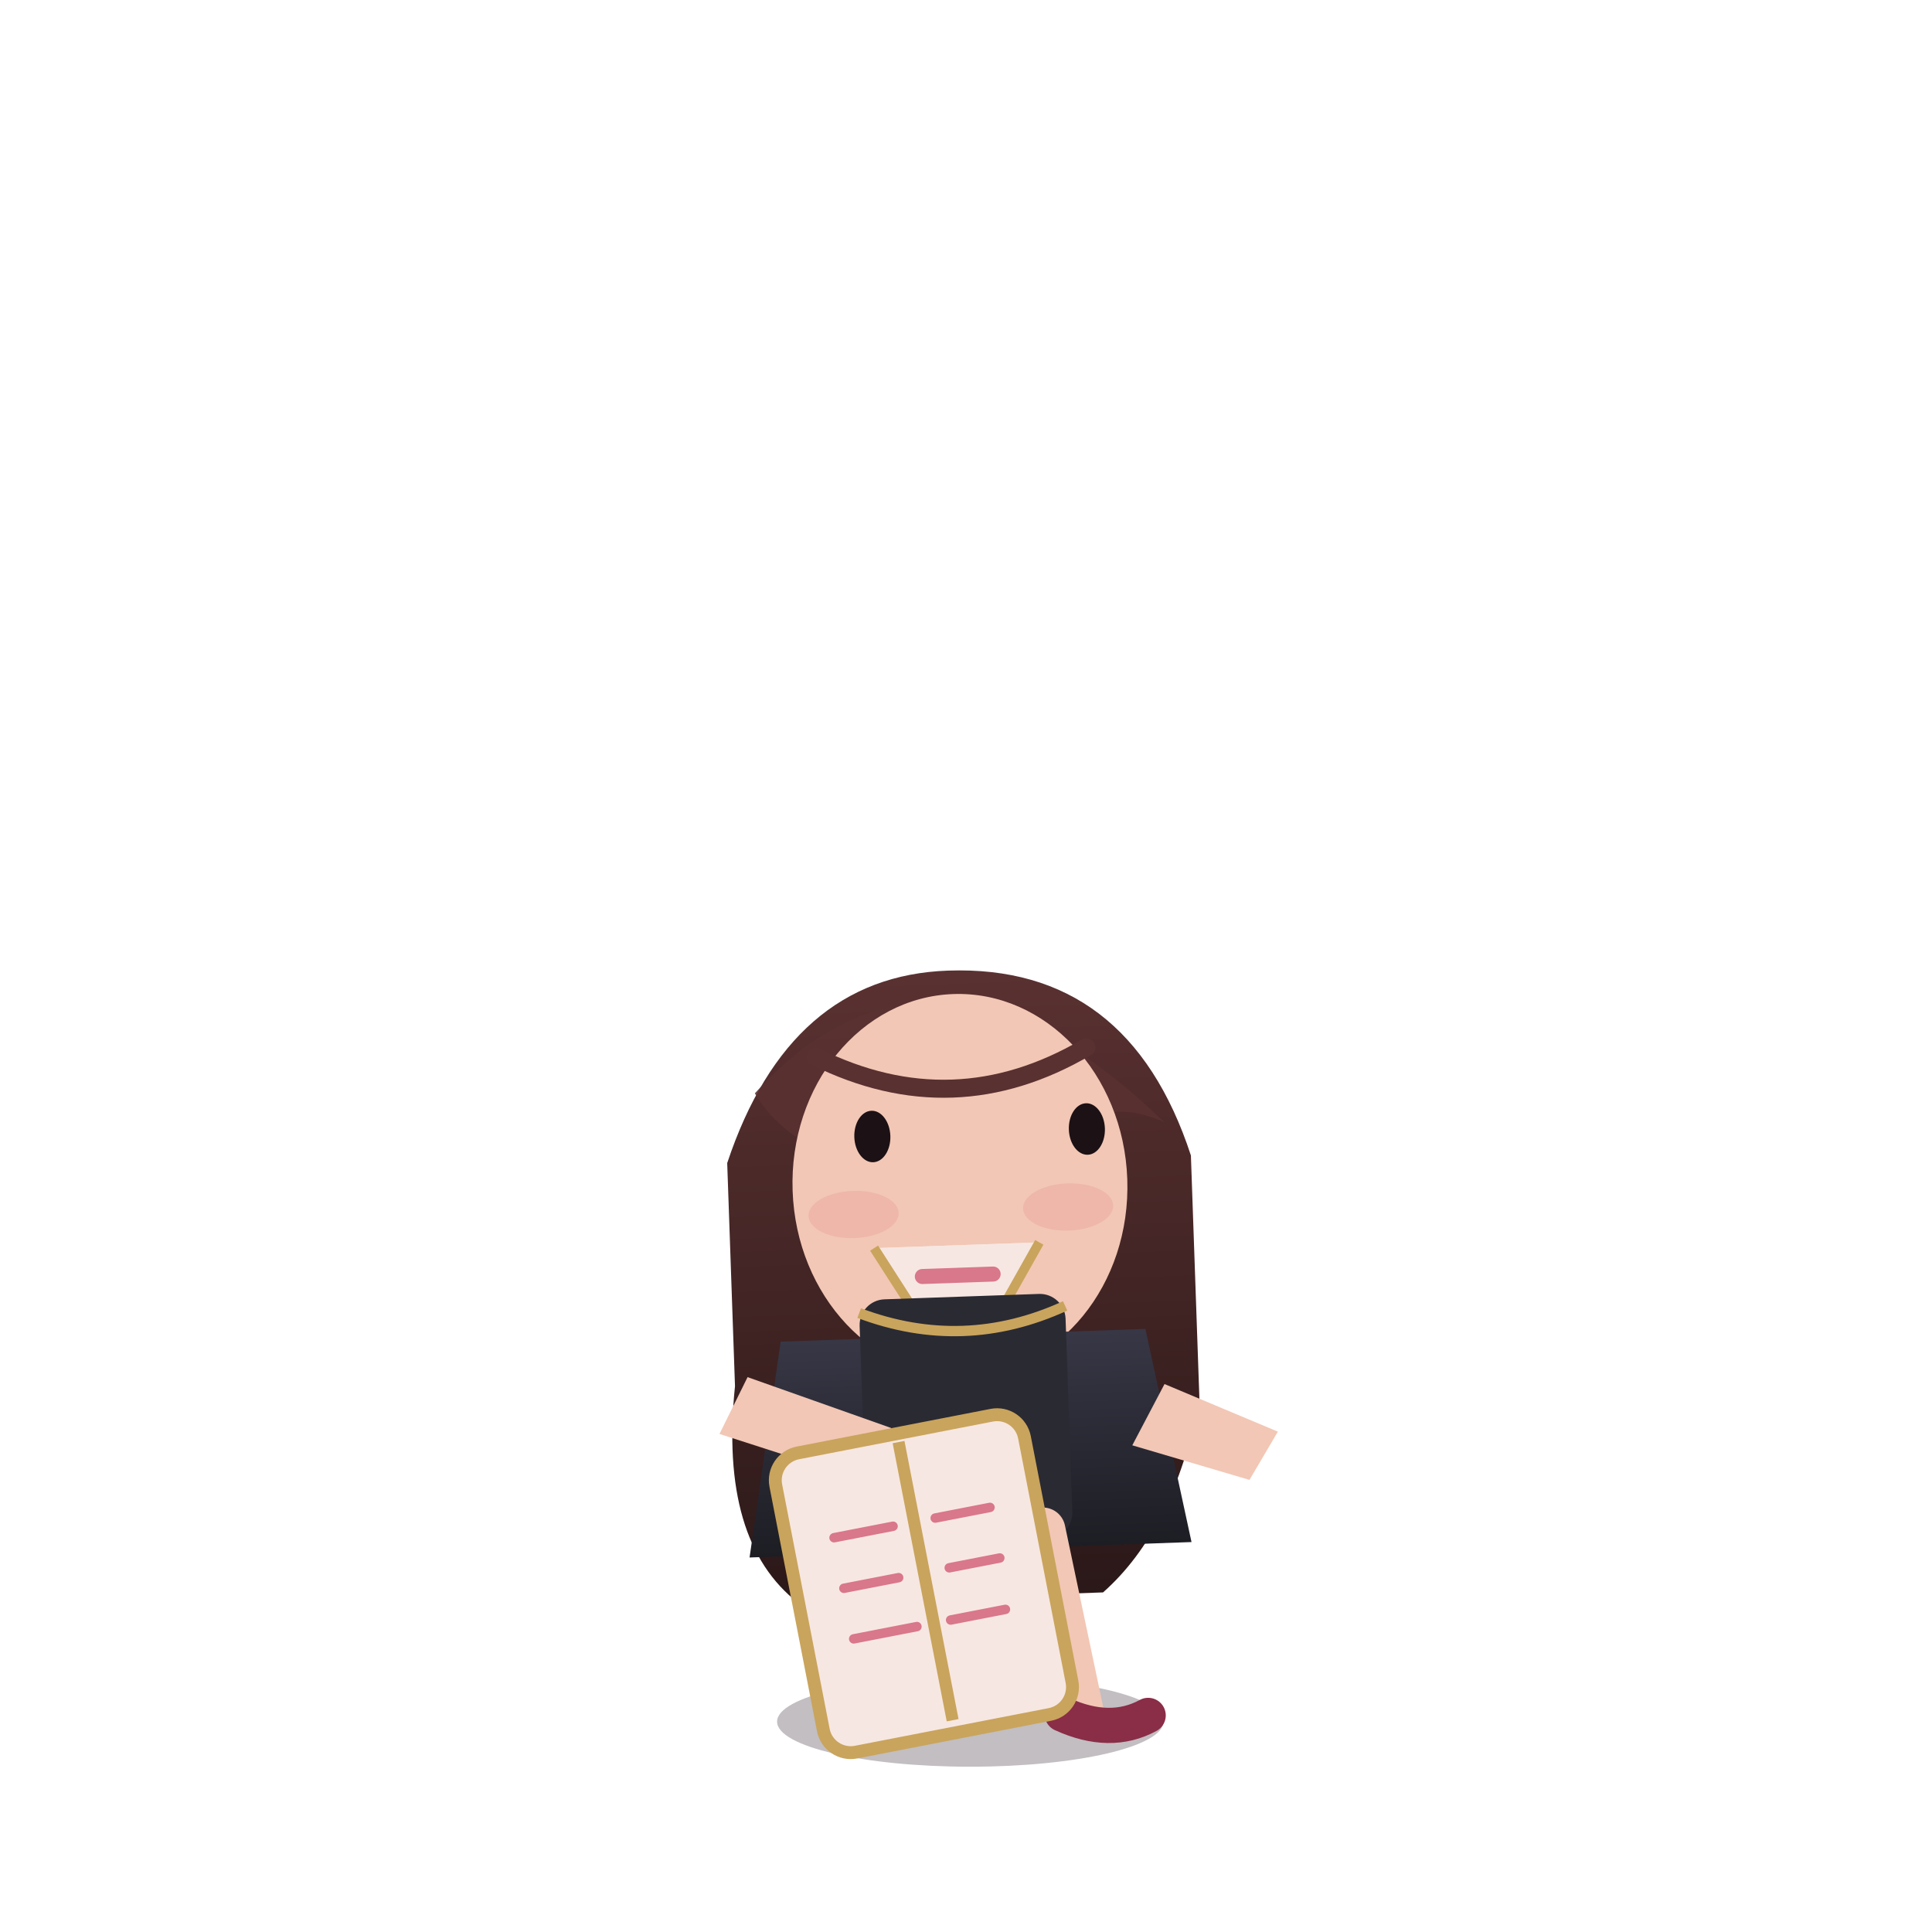
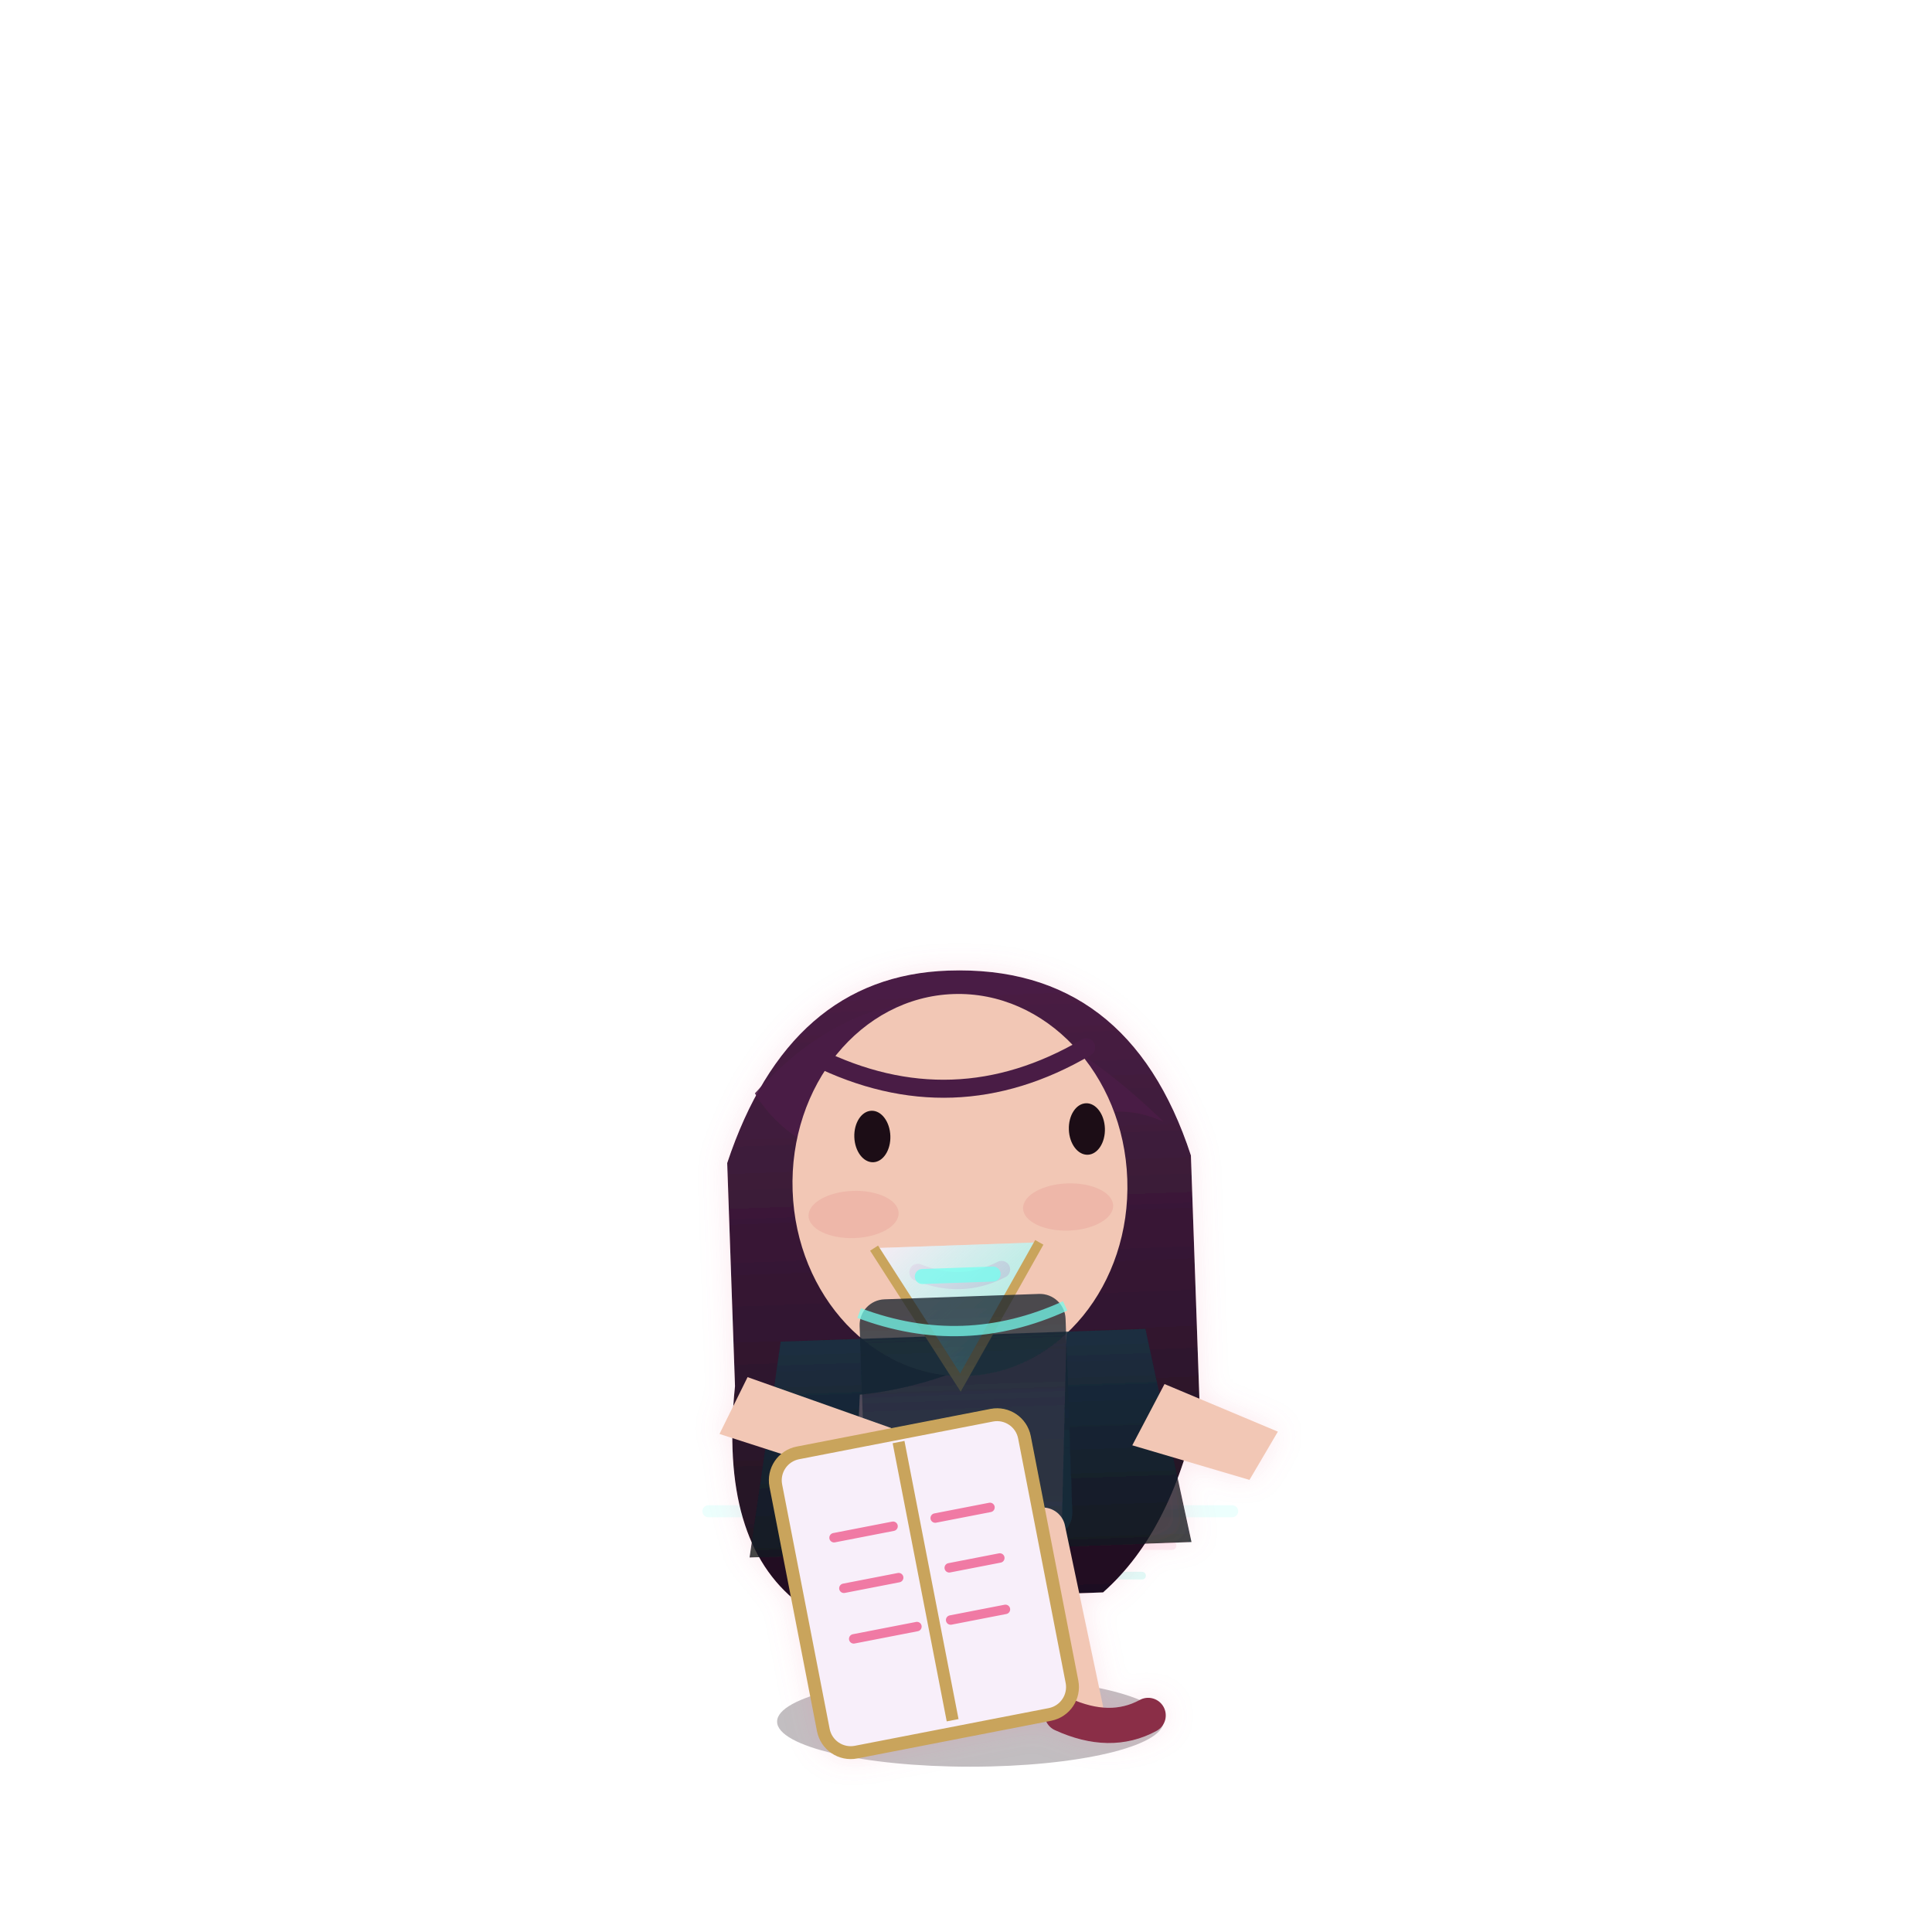
<svg xmlns="http://www.w3.org/2000/svg" viewBox="-15 -25 45 45" width="500" height="500">
  <defs>
    <linearGradient id="hair-grad" x1="0" y1="0" x2="0" y2="1">
-       <stop offset="0%" stop-color="#5A3131" />
-       <stop offset="100%" stop-color="#2B1818" />
+       <stop offset="0%" stop-color="#4A1F45" />
+       <stop offset="100%" stop-color="#1F1020" />
    </linearGradient>
    <linearGradient id="blazer-grad" x1="0" y1="0" x2="0" y2="1">
-       <stop offset="0%" stop-color="#373746" />
-       <stop offset="100%" stop-color="#1D1D24" />
+       <stop offset="0%" stop-color="#183343" />
+       <stop offset="100%" stop-color="#101A23" />
    </linearGradient>
+     <linearGradient id="blouse-grad" x1="0" y1="0" x2="1" y2="1">
+       <stop offset="0%" stop-color="#F8EFFA" stop-opacity="0.9" />
+       <stop offset="100%" stop-color="#74FFF0" stop-opacity="0.45" />
+     </linearGradient>
+     <linearGradient id="skirt-grad" x1="0" y1="0" x2="0" y2="1">
+       <stop offset="0%" stop-color="#141F2B" stop-opacity="0.9" />
+       <stop offset="100%" stop-color="#183343" stop-opacity="0.78" />
+     </linearGradient>
+     <filter id="glam-glow" x="-50%" y="-50%" width="200%" height="200%">
+       <feDropShadow dx="0" dy="0" stdDeviation="0.46" flood-color="#74FFF0" flood-opacity="0.22" />
+       <feDropShadow dx="0" dy="0" stdDeviation="0.32" flood-color="#F07AA4" flood-opacity="0.18" />
+     </filter>
    <style>
      .body-float { transform-origin: 7.5px 10px; animation: bodyFloat 3.8s infinite ease-in-out; }
      .hair-sway { transform-origin: 7.5px 4.5px; animation: hairSway 4.8s infinite ease-in-out; }
      .sparkle-pulse { animation: sparklePulse 1.8s infinite ease-in-out; }
      .alert-pop { animation: alertPop 0.9s infinite ease-in-out; }
      .sleep-breathe { transform-origin: 7.5px 10px; animation: sleepBreathe 4.6s infinite ease-in-out; }
      .mini-hover { animation: miniHover 2.6s infinite ease-in-out; }
      @keyframes bodyFloat {
        0%,100% { transform: translate(0,0); }
        50% { transform: translate(0,0.65px); }
      }
      @keyframes hairSway {
        0%,100% { transform: rotate(0deg); }
        50% { transform: rotate(-1.6deg); }
      }
      @keyframes sparklePulse {
        0%,100% { opacity: 0.65; transform: scale(1); }
        50% { opacity: 1; transform: scale(1.08); }
      }
      @keyframes alertPop {
        0%,100% { transform: translateY(0); }
        50% { transform: translateY(-0.7px); }
      }
      @keyframes sleepBreathe {
        0%,100% { transform: translate(0,0) scale(1,1); }
        50% { transform: translate(0,0.8px) scale(1.02,0.98); }
      }
      @keyframes miniHover {
        0%,100% { transform: translateY(0); }
        50% { transform: translateY(-0.8px); }
      }
    </style>
  </defs>
+   <g opacity="0.14">
+     <path d="M1.5 10.2 H13.7" stroke="#74FFF0" stroke-width="0.28" stroke-linecap="round" />
+     <path d="M2.6 11 H12.3" stroke="#F07AA4" stroke-width="0.2" stroke-linecap="round" />
+     <path d="M3.8 11.7 H11.6" stroke="#1ED7C8" stroke-width="0.18" stroke-linecap="round" />
+   </g>
  <g transform="translate(0 0) scale(1 1)">
    <ellipse cx="7.6" cy="15.1" rx="4.5" ry="1.05" fill="#24171F" opacity="0.28" />
  </g>
  <g>
-     <g transform="translate(0 0) rotate(-2 7.5 9.5)" class="body-float">
+     <g transform="translate(0 0) rotate(-2 7.5 9.5)" class="body-float" filter="url(#glam-glow)">
      <g class="hair-sway">
        <path d="M2.2 1.9 Q3.8 -2.4 7.5 -2.4 Q11.7 -2.4 13 2.1 L13 7.8 Q12.3 10.8 10.6 12.2 L9.6 12.2 L10 5.5 Q7.8 7.2 5.1 7.4 L4.7 12.2 L3.5 12.2 Q1.7 10.7 2.2 7.1 Z" fill="url(#hair-grad)" />
-         <path d="M2.9 0.3 Q7.2 -4.1 12.4 1.3 Q11.4 0.8 10.5 1.2 Q7.6 -1.6 4.4 1.7 Q3.4 1.2 2.9 0.3 Z" fill="#5A3131" opacity="0.88" />
+         <path d="M2.9 0.3 Q7.2 -4.1 12.4 1.3 Q11.4 0.8 10.5 1.2 Q7.6 -1.6 4.4 1.7 Q3.4 1.2 2.9 0.3 Z" fill="#4A1F45" opacity="0.88" />
      </g>
      <ellipse cx="7.6" cy="2.6" rx="3.9" ry="4.45" fill="#F2C7B5" />
      <ellipse cx="5.1" cy="3.2" rx="1.05" ry="0.55" fill="#E8A59B" opacity="0.45" />
      <ellipse cx="10.1" cy="3.2" rx="1.05" ry="0.55" fill="#E8A59B" opacity="0.45" />
      <g fill="#1C1115">
        <ellipse cx="5.6" cy="1.4" rx="0.42" ry="0.6" />
        <ellipse cx="10.6" cy="1.4" rx="0.42" ry="0.6" />
      </g>
-       <path d="M6.55 4.6 q1 0.45 1.95 0" stroke="#B84C67" stroke-width="0.4" fill="none" stroke-linecap="round" />
-       <path d="M4.35 -0.5 Q7.5 1.2 10.65 -0.5" stroke="#5A3131" stroke-width="0.42" fill="none" stroke-linecap="round" />
-       <path d="M3.3 6.1 L11.8 6.1 L12.7 11.1 L2.4 11.1 Z" fill="url(#blazer-grad)" />
-       <path d="M5.55 4 L7.45 7.2 L9.4 4" fill="#F7E7E2" />
-       <path d="M5.55 4 L7.45 7.2 L9.4 4" stroke="#C9A45C" stroke-width="0.22" fill="#F7E7E2" />
-       <path d="M6.65 4.7 H8.3" stroke="#D9778B" stroke-width="0.35" stroke-linecap="round" />
-       <rect x="5.15" y="5.2" width="4.8" height="5.7" rx="0.6" fill="#2A2A33" />
-       <path d="M5.15 5.5 Q7.55 6.5 9.95 5.5" stroke="#C9A45C" stroke-width="0.24" fill="none" />
+       <path d="M6.55 4.6 q1 0.45 1.95 0" stroke="#E04787" stroke-width="0.4" fill="none" stroke-linecap="round" />
+       <path d="M4.35 -0.5 Q7.5 1.2 10.65 -0.5" stroke="#4A1F45" stroke-width="0.42" fill="none" stroke-linecap="round" />
+       <path d="M3.3 6.1 L11.8 6.1 L12.7 11.1 L2.4 11.1 Z" fill="url(#blazer-grad)" fill-opacity="0.84" />
+       <path d="M5.55 4 L7.45 7.2 L9.4 4" fill="url(#blouse-grad)" fill-opacity="0.82" />
+       <path d="M5.55 4 L7.45 7.2 L9.4 4" stroke="#C9A45C" stroke-width="0.22" fill="url(#blouse-grad)" fill-opacity="0.78" />
+       <path d="M6.65 4.7 H8.3" stroke="#74FFF0" stroke-width="0.35" stroke-linecap="round" opacity="0.75" />
+       <rect x="5.15" y="5.2" width="4.8" height="5.7" rx="0.6" fill="url(#skirt-grad)" fill-opacity="0.84" />
+       <path d="M5.15 5.5 Q7.55 6.5 9.95 5.5" stroke="#74FFF0" stroke-width="0.24" fill="none" opacity="0.72" />
      <path d="M1.8 8.2 L5.4 9.5 L5.8 8.2 L2.5 6.9 Z" fill="#F2C7B5" />
      <path d="M11.4 8.8 L14.1 9.7 L14.8 8.6 L12.2 7.4 Z" fill="#F2C7B5" />
      <path d="M5.8 10.7 L5.15 14.8" stroke="#F2C7B5" stroke-width="1.05" stroke-linecap="round" />
      <path d="M9.25 10.7 L10 15" stroke="#F2C7B5" stroke-width="1.05" stroke-linecap="round" />
      <path d="M4.85 14.8 Q5.8 15.35 6.6 14.95" stroke="#8A2D47" stroke-width="0.82" stroke-linecap="round" />
      <path d="M9.55 15 Q10.65 15.55 11.55 15.1" stroke="#8A2D47" stroke-width="0.82" stroke-linecap="round" />
      <g transform="translate(3.4 8.3) rotate(-9 3 3)">
-         <rect x="0" y="0" width="5.9" height="7.1" rx="0.65" fill="#F7E7E2" stroke="#C9A45C" stroke-width="0.3" />
+         <rect x="0" y="0" width="5.9" height="7.1" rx="0.65" fill="#F8EFFA" stroke="#C9A45C" stroke-width="0.3" />
        <path d="M3 0.2 V6.8" stroke="#C9A45C" stroke-width="0.28" />
-         <path d="M1.1 2.1 H2.5 M3.5 2.1 H4.8 M1.1 3.3 H2.4 M3.6 3.3 H4.8 M1.1 4.5 H2.6 M3.4 4.5 H4.7" stroke="#D9778B" stroke-width="0.22" stroke-linecap="round" />
+         <path d="M1.1 2.1 H2.5 M3.5 2.1 H4.8 M1.1 3.3 H2.4 M3.6 3.3 H4.8 M1.1 4.5 H2.6 M3.4 4.5 H4.7" stroke="#F07AA4" stroke-width="0.22" stroke-linecap="round" />
      </g>
    </g>
  </g>
</svg>
